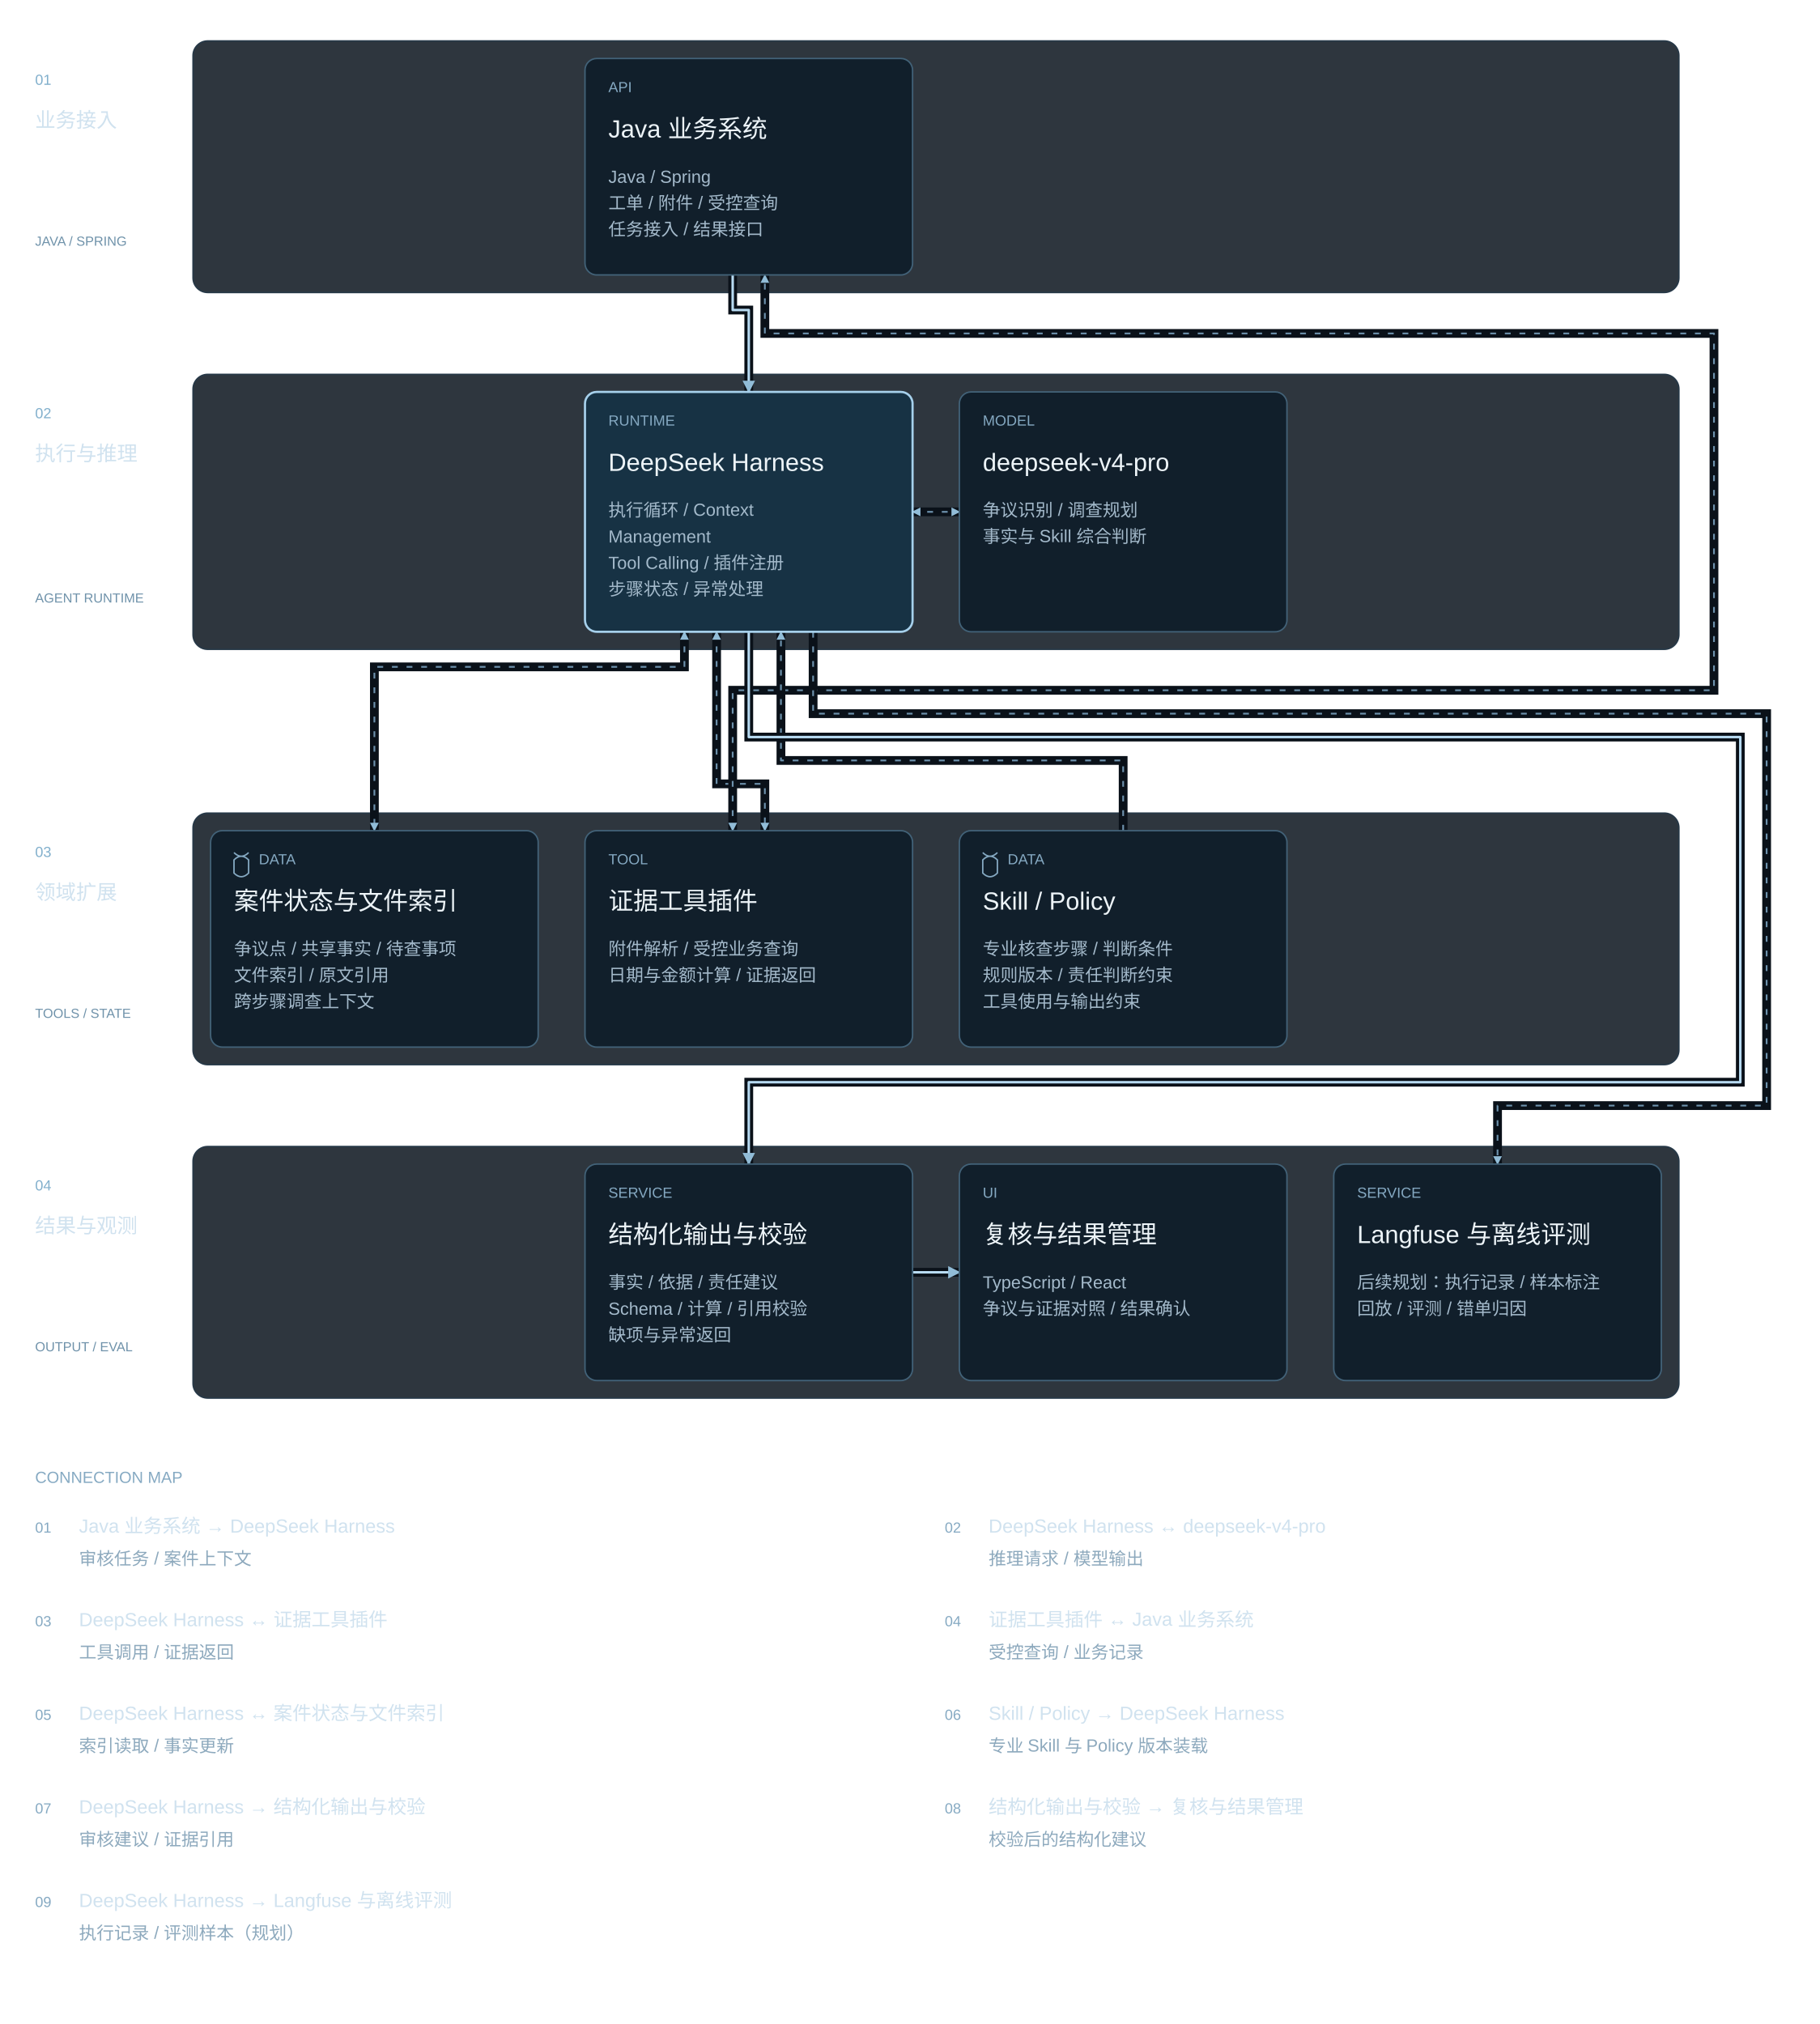
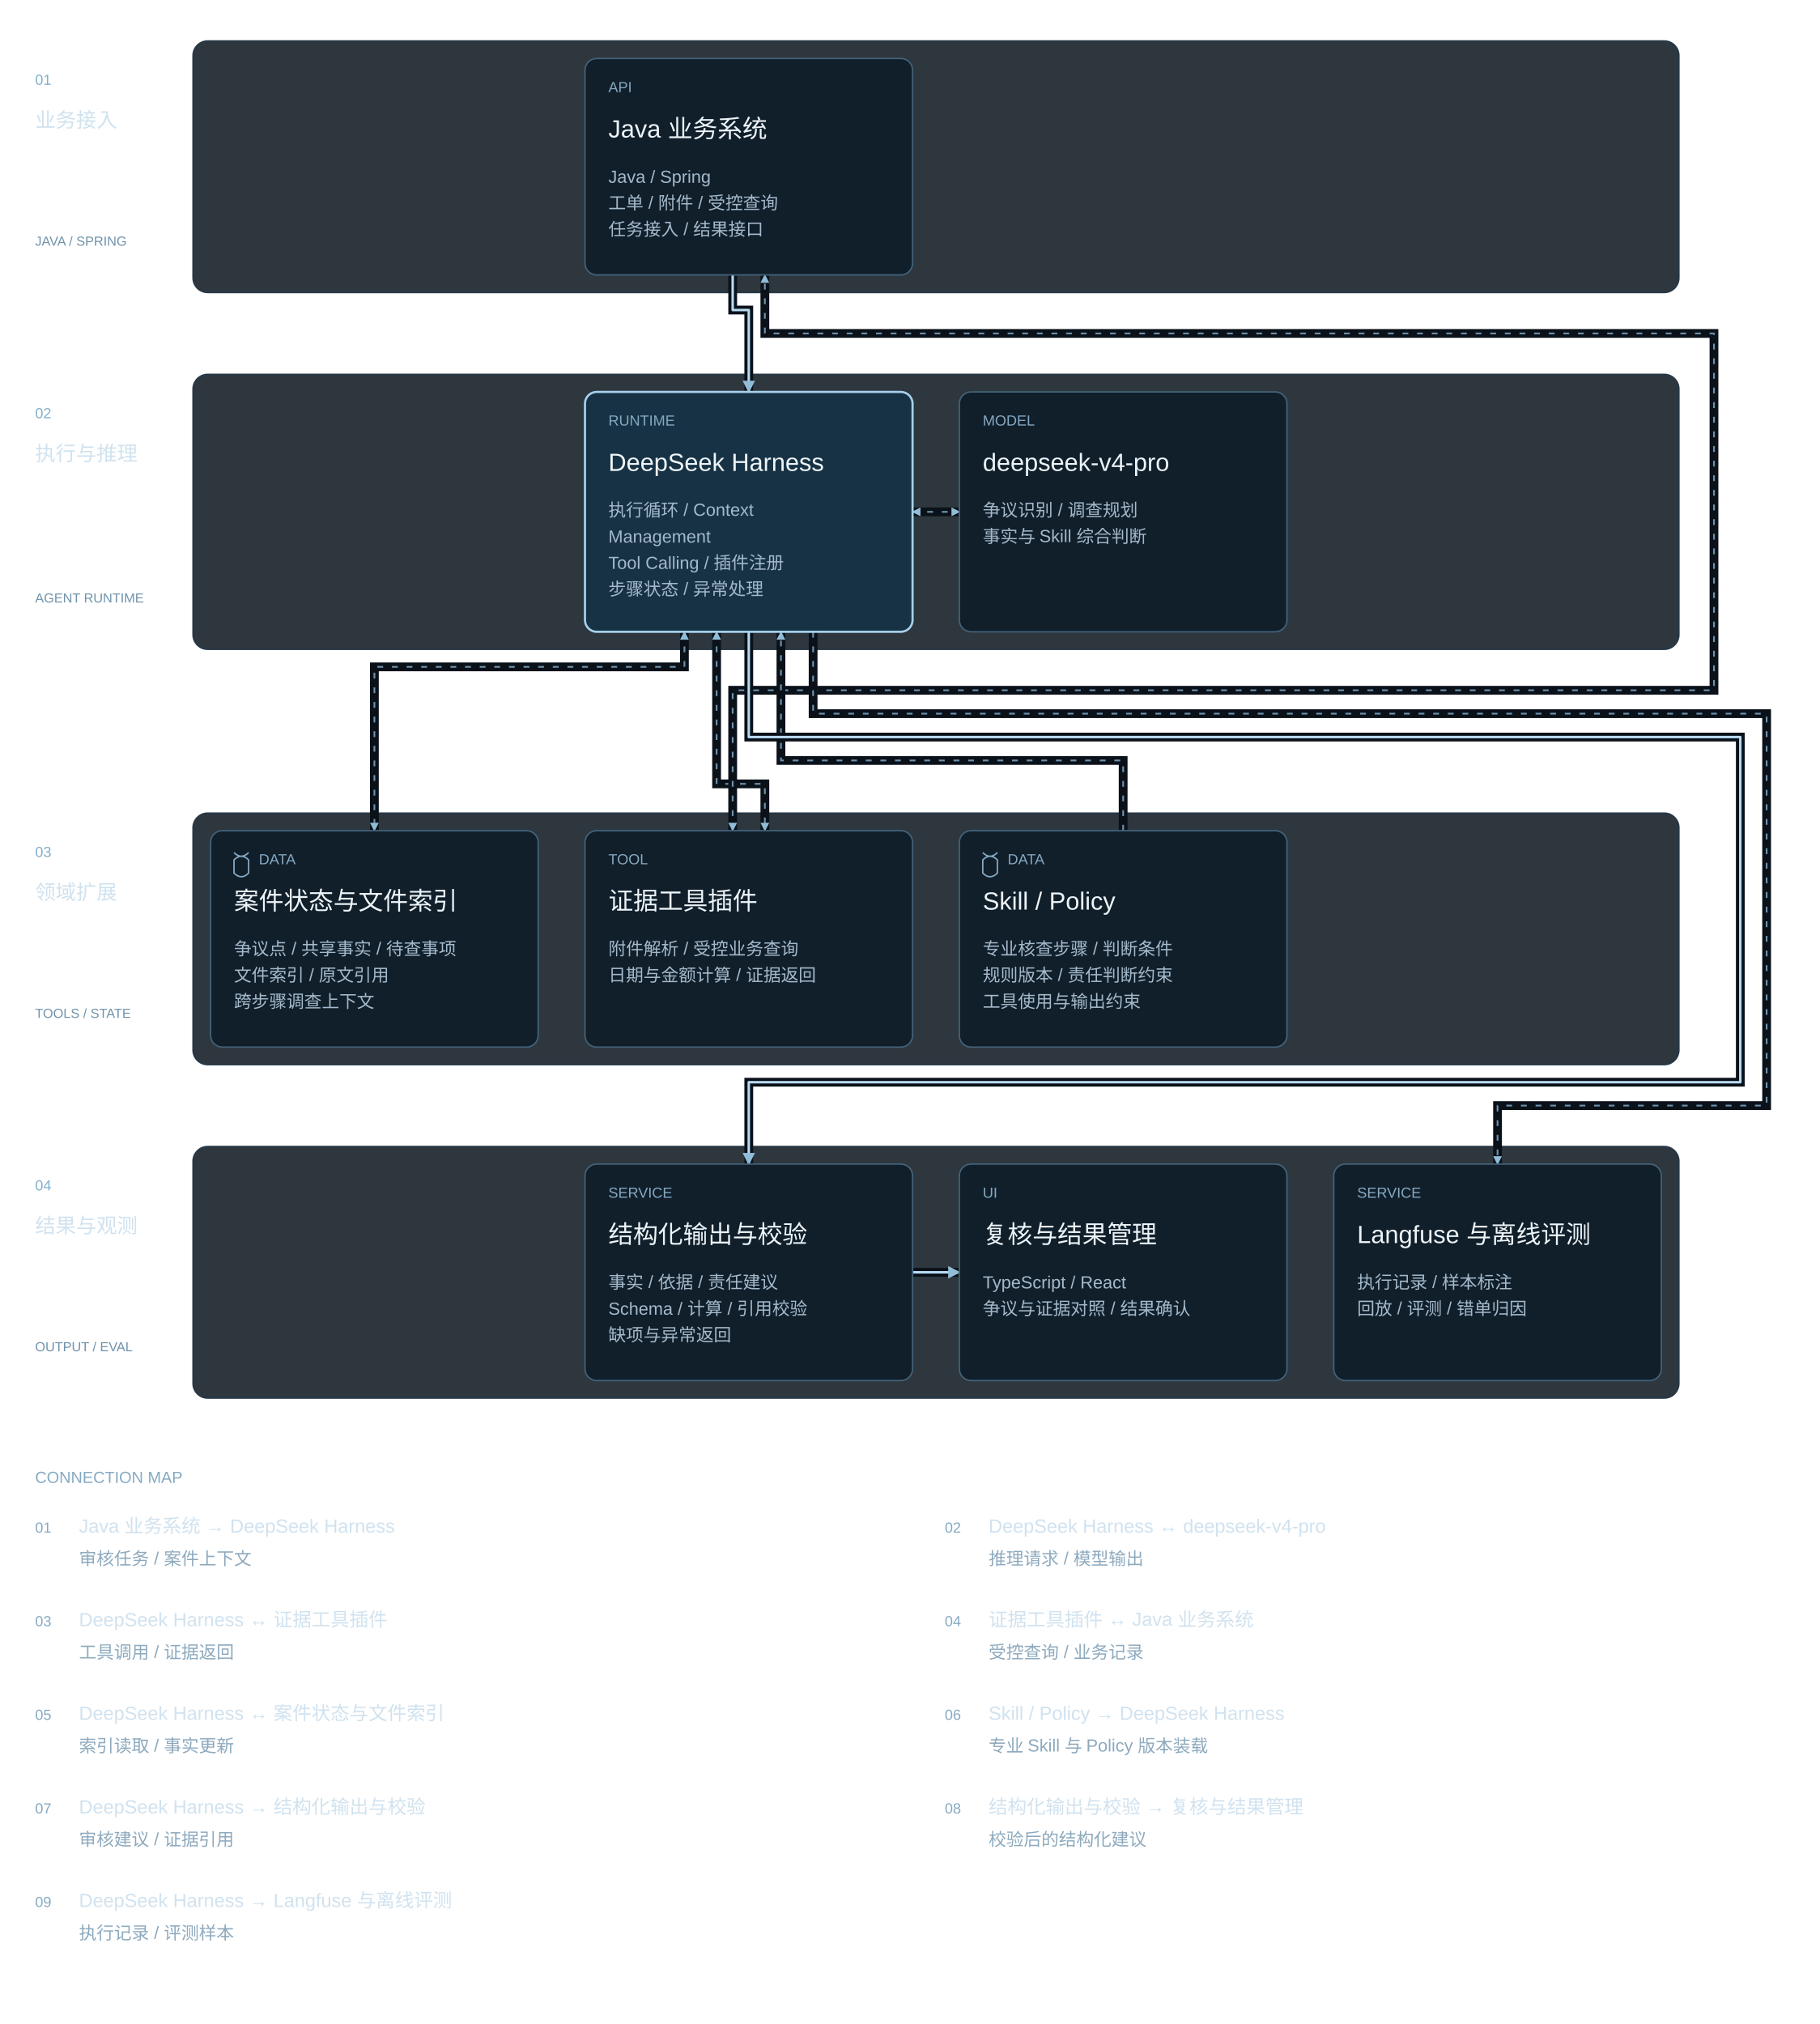
<svg xmlns="http://www.w3.org/2000/svg" width="1244" height="1384" viewBox="0 0 1244 1384" preserveAspectRatio="xMidYMin meet" role="img" aria-labelledby="title-order-review-agent" aria-describedby="desc-order-review-agent" style="font-family:Arial,'PingFang SC','Microsoft YaHei',sans-serif;background:transparent">
  <style>.architecture-packet{pointer-events:none}svg[data-motion="paused"] .architecture-packet{visibility:hidden}@media(prefers-reduced-motion:reduce){.architecture-packet{display:none}}</style>
  <defs>
    <marker id="arrow-order-review-agent" viewBox="0 0 10 10" refX="9" refY="5" markerWidth="5" markerHeight="5" orient="auto-start-reverse">
      <path d="M0 0 L10 5 L0 10" fill="#91bcd7" />
    </marker>
  </defs>
  <g data-layer="access">
    <rect x="132" y="28" width="1016" height="172" rx="10" fill="#0d1720" fill-opacity=".86" stroke="#263847" />
    <text x="24" y="58" fill="#81afcc" font-size="10" text-anchor="start">
      <tspan x="24" dy="0">01</tspan>
    </text>
    <text x="24" y="87" fill="#d0e2ef" font-size="14" text-anchor="start">
      <tspan x="24" dy="0">业务接入</tspan>
    </text>
    <text x="24" y="168" fill="#6f92aa" font-size="9" text-anchor="start">
      <tspan x="24" dy="0">JAVA / SPRING</tspan>
    </text>
  </g>
  <g data-layer="runtime">
    <rect x="132" y="256" width="1016" height="188" rx="10" fill="#0d1720" fill-opacity=".86" stroke="#263847" />
    <text x="24" y="286" fill="#81afcc" font-size="10" text-anchor="start">
      <tspan x="24" dy="0">02</tspan>
    </text>
    <text x="24" y="315" fill="#d0e2ef" font-size="14" text-anchor="start">
      <tspan x="24" dy="0">执行与推理</tspan>
    </text>
    <text x="24" y="412" fill="#6f92aa" font-size="9" text-anchor="start">
      <tspan x="24" dy="0">AGENT RUNTIME</tspan>
    </text>
  </g>
  <g data-layer="plugins">
    <rect x="132" y="556" width="1016" height="172" rx="10" fill="#0d1720" fill-opacity=".86" stroke="#263847" />
    <text x="24" y="586" fill="#81afcc" font-size="10" text-anchor="start">
      <tspan x="24" dy="0">03</tspan>
    </text>
    <text x="24" y="615" fill="#d0e2ef" font-size="14" text-anchor="start">
      <tspan x="24" dy="0">领域扩展</tspan>
    </text>
    <text x="24" y="696" fill="#6f92aa" font-size="9" text-anchor="start">
      <tspan x="24" dy="0">TOOLS / STATE</tspan>
    </text>
  </g>
  <g data-layer="output">
    <rect x="132" y="784" width="1016" height="172" rx="10" fill="#0d1720" fill-opacity=".86" stroke="#263847" />
    <text x="24" y="814" fill="#81afcc" font-size="10" text-anchor="start">
      <tspan x="24" dy="0">04</tspan>
    </text>
    <text x="24" y="843" fill="#d0e2ef" font-size="14" text-anchor="start">
      <tspan x="24" dy="0">结果与观测</tspan>
    </text>
    <text x="24" y="924" fill="#6f92aa" font-size="9" text-anchor="start">
      <tspan x="24" dy="0">OUTPUT / EVAL</tspan>
    </text>
  </g>
  <g data-edge="02" data-kind="call" data-from="harness" data-to="model">
    <path d="M624 350 H656" fill="none" stroke="#0a1119" stroke-width="6" />
    <path class="architecture-route" d="M624 350 H656" fill="none" stroke="#6d91ac" stroke-width="1.2" stroke-linejoin="round" stroke-dasharray="4 6" marker-start="url(#arrow-order-review-agent)" marker-end="url(#arrow-order-review-agent)" />
    <g class="architecture-packet packet-support" data-direction="forward" data-distance="32" data-speed="100" aria-hidden="true" opacity="0">
      <circle r="7" fill="#efc896" opacity=".1" />
      <circle r="4.5" fill="#efc896" opacity=".16" />
      <path d="M0 -3.5 L3.5 0 L0 3.5 L-3.5 0 Z" fill="#efc896" />
      <animateMotion path="M624 350 H656" keyPoints="0;1" keyTimes="0;1" calcMode="linear" dur="0.32s" begin="-0.122s" repeatCount="indefinite" />
      <animate attributeName="opacity" values="0;.72;.72;0" keyTimes="0;.03;.97;1" calcMode="linear" dur="0.32s" begin="-0.122s" repeatCount="indefinite" />
    </g>
    <g class="architecture-packet packet-support" data-direction="reverse" data-distance="32" data-speed="100" aria-hidden="true" opacity="0">
      <circle r="7" fill="#efc896" opacity=".1" />
      <circle r="4.5" fill="#efc896" opacity=".16" />
      <path d="M0 -3.5 L3.5 0 L0 3.5 L-3.5 0 Z" fill="#efc896" />
      <animateMotion path="M624 350 H656" keyPoints="1;0" keyTimes="0;1" calcMode="linear" dur="0.32s" begin="-0.282s" repeatCount="indefinite" />
      <animate attributeName="opacity" values="0;.72;.72;0" keyTimes="0;.03;.97;1" calcMode="linear" dur="0.32s" begin="-0.282s" repeatCount="indefinite" />
    </g>
  </g>
  <g data-edge="03" data-kind="call" data-from="harness" data-to="tools">
    <path d="M490 432 V536 H523 V568" fill="none" stroke="#0a1119" stroke-width="6" />
    <path class="architecture-route" d="M490 432 V536 H523 V568" fill="none" stroke="#6d91ac" stroke-width="1.2" stroke-linejoin="round" stroke-dasharray="4 6" marker-start="url(#arrow-order-review-agent)" marker-end="url(#arrow-order-review-agent)" />
    <g class="architecture-packet packet-support" data-direction="forward" data-distance="169" data-speed="100" aria-hidden="true" opacity="0">
      <circle r="7" fill="#efc896" opacity=".1" />
      <circle r="4.5" fill="#efc896" opacity=".16" />
      <path d="M0 -3.5 L3.5 0 L0 3.5 L-3.5 0 Z" fill="#efc896" />
      <animateMotion path="M490 432 V536 H523 V568" keyPoints="0;1" keyTimes="0;1" calcMode="linear" dur="1.69s" begin="-1.291s" repeatCount="indefinite" />
      <animate attributeName="opacity" values="0;.72;.72;0" keyTimes="0;.03;.97;1" calcMode="linear" dur="1.69s" begin="-1.291s" repeatCount="indefinite" />
    </g>
    <g class="architecture-packet packet-support" data-direction="reverse" data-distance="169" data-speed="100" aria-hidden="true" opacity="0">
      <circle r="7" fill="#efc896" opacity=".1" />
      <circle r="4.5" fill="#efc896" opacity=".16" />
      <path d="M0 -3.5 L3.5 0 L0 3.5 L-3.5 0 Z" fill="#efc896" />
      <animateMotion path="M490 432 V536 H523 V568" keyPoints="1;0" keyTimes="0;1" calcMode="linear" dur="1.69s" begin="-0.446s" repeatCount="indefinite" />
      <animate attributeName="opacity" values="0;.72;.72;0" keyTimes="0;.03;.97;1" calcMode="linear" dur="1.69s" begin="-0.446s" repeatCount="indefinite" />
    </g>
  </g>
  <g data-edge="04" data-kind="call" data-from="tools" data-to="business">
    <path d="M501 568 V472 H1172 V228 H523 V188" fill="none" stroke="#0a1119" stroke-width="6" />
    <path class="architecture-route" d="M501 568 V472 H1172 V228 H523 V188" fill="none" stroke="#6d91ac" stroke-width="1.2" stroke-linejoin="round" stroke-dasharray="4 6" marker-start="url(#arrow-order-review-agent)" marker-end="url(#arrow-order-review-agent)" />
    <g class="architecture-packet packet-support" data-direction="forward" data-distance="1700" data-speed="100" aria-hidden="true" opacity="0">
      <circle r="7" fill="#efc896" opacity=".1" />
      <circle r="4.5" fill="#efc896" opacity=".16" />
      <path d="M0 -3.5 L3.5 0 L0 3.5 L-3.5 0 Z" fill="#efc896" />
      <animateMotion path="M501 568 V472 H1172 V228 H523 V188" keyPoints="0;1" keyTimes="0;1" calcMode="linear" dur="17s" begin="-2.48s" repeatCount="indefinite" />
      <animate attributeName="opacity" values="0;.72;.72;0" keyTimes="0;.03;.97;1" calcMode="linear" dur="17s" begin="-2.48s" repeatCount="indefinite" />
    </g>
    <g class="architecture-packet packet-support" data-direction="reverse" data-distance="1700" data-speed="100" aria-hidden="true" opacity="0">
      <circle r="7" fill="#efc896" opacity=".1" />
      <circle r="4.5" fill="#efc896" opacity=".16" />
      <path d="M0 -3.5 L3.5 0 L0 3.5 L-3.5 0 Z" fill="#efc896" />
      <animateMotion path="M501 568 V472 H1172 V228 H523 V188" keyPoints="1;0" keyTimes="0;1" calcMode="linear" dur="17s" begin="-10.98s" repeatCount="indefinite" />
      <animate attributeName="opacity" values="0;.72;.72;0" keyTimes="0;.03;.97;1" calcMode="linear" dur="17s" begin="-10.98s" repeatCount="indefinite" />
    </g>
  </g>
  <g data-edge="05" data-kind="call" data-from="harness" data-to="state">
    <path d="M468 432 V456 H256 V568" fill="none" stroke="#0a1119" stroke-width="6" />
    <path class="architecture-route" d="M468 432 V456 H256 V568" fill="none" stroke="#6d91ac" stroke-width="1.2" stroke-linejoin="round" stroke-dasharray="4 6" marker-start="url(#arrow-order-review-agent)" marker-end="url(#arrow-order-review-agent)" />
    <g class="architecture-packet packet-support" data-direction="forward" data-distance="348" data-speed="100" aria-hidden="true" opacity="0">
      <circle r="7" fill="#efc896" opacity=".1" />
      <circle r="4.5" fill="#efc896" opacity=".16" />
      <path d="M0 -3.5 L3.5 0 L0 3.5 L-3.5 0 Z" fill="#efc896" />
      <animateMotion path="M468 432 V456 H256 V568" keyPoints="0;1" keyTimes="0;1" calcMode="linear" dur="3.48s" begin="-1.837s" repeatCount="indefinite" />
      <animate attributeName="opacity" values="0;.72;.72;0" keyTimes="0;.03;.97;1" calcMode="linear" dur="3.48s" begin="-1.837s" repeatCount="indefinite" />
    </g>
    <g class="architecture-packet packet-support" data-direction="reverse" data-distance="348" data-speed="100" aria-hidden="true" opacity="0">
      <circle r="7" fill="#efc896" opacity=".1" />
      <circle r="4.5" fill="#efc896" opacity=".16" />
      <path d="M0 -3.5 L3.5 0 L0 3.5 L-3.5 0 Z" fill="#efc896" />
      <animateMotion path="M468 432 V456 H256 V568" keyPoints="1;0" keyTimes="0;1" calcMode="linear" dur="3.48s" begin="-0.097s" repeatCount="indefinite" />
      <animate attributeName="opacity" values="0;.72;.72;0" keyTimes="0;.03;.97;1" calcMode="linear" dur="3.48s" begin="-0.097s" repeatCount="indefinite" />
    </g>
  </g>
  <g data-edge="06" data-kind="config" data-from="policy" data-to="harness">
    <path d="M768 568 V520 H534 V432" fill="none" stroke="#0a1119" stroke-width="6" />
    <path class="architecture-route" d="M768 568 V520 H534 V432" fill="none" stroke="#6d91ac" stroke-width="1.2" stroke-linejoin="round" stroke-dasharray="4 6" marker-end="url(#arrow-order-review-agent)" />
    <g class="architecture-packet packet-support" data-direction="forward" data-distance="370" data-speed="100" aria-hidden="true" opacity="0">
      <circle r="7" fill="#efc896" opacity=".1" />
      <circle r="4.5" fill="#efc896" opacity=".16" />
      <path d="M0 -3.5 L3.5 0 L0 3.5 L-3.5 0 Z" fill="#efc896" />
      <animateMotion path="M768 568 V520 H534 V432" keyPoints="0;1" keyTimes="0;1" calcMode="linear" dur="3.7s" begin="-3.366s" repeatCount="indefinite" />
      <animate attributeName="opacity" values="0;.72;.72;0" keyTimes="0;.03;.97;1" calcMode="linear" dur="3.7s" begin="-3.366s" repeatCount="indefinite" />
    </g>
  </g>
  <g data-edge="09" data-kind="event" data-from="harness" data-to="eval">
    <path d="M556 432 V488 H1208 V756 H1024 V796" fill="none" stroke="#0a1119" stroke-width="6" />
    <path class="architecture-route" d="M556 432 V488 H1208 V756 H1024 V796" fill="none" stroke="#6d91ac" stroke-width="1.2" stroke-linejoin="round" stroke-dasharray="4 6" marker-end="url(#arrow-order-review-agent)" />
    <g class="architecture-packet packet-support" data-direction="forward" data-distance="1200" data-speed="100" aria-hidden="true" opacity="0">
      <circle r="7" fill="#efc896" opacity=".1" />
      <circle r="4.5" fill="#efc896" opacity=".16" />
      <path d="M0 -3.5 L3.5 0 L0 3.5 L-3.5 0 Z" fill="#efc896" />
      <animateMotion path="M556 432 V488 H1208 V756 H1024 V796" keyPoints="0;1" keyTimes="0;1" calcMode="linear" dur="12s" begin="-0.669s" repeatCount="indefinite" />
      <animate attributeName="opacity" values="0;.72;.72;0" keyTimes="0;.03;.97;1" calcMode="linear" dur="12s" begin="-0.669s" repeatCount="indefinite" />
    </g>
  </g>
  <g data-edge="01" data-kind="flow" data-from="business" data-to="harness">
    <path d="M501 188 V212 H512 V268" fill="none" stroke="#0a1119" stroke-width="6" />
    <path class="architecture-route" d="M501 188 V212 H512 V268" fill="none" stroke="#b8dbf2" stroke-width="1.7" stroke-linejoin="round" marker-end="url(#arrow-order-review-agent)" />
    <g class="architecture-packet packet-flow" data-direction="forward" data-distance="91" data-speed="100" aria-hidden="true" opacity="0">
      <circle r="7" fill="#d3f1ff" opacity=".1" />
      <circle r="4.5" fill="#d3f1ff" opacity=".16" />
      <circle r="3" fill="#d3f1ff" />
      <animateMotion path="M501 188 V212 H512 V268" keyPoints="0;1" keyTimes="0;1" calcMode="linear" dur="0.91s" begin="-0s" repeatCount="indefinite" />
      <animate attributeName="opacity" values="0;1;1;0" keyTimes="0;.03;.97;1" calcMode="linear" dur="0.91s" begin="-0s" repeatCount="indefinite" />
    </g>
  </g>
  <g data-edge="07" data-kind="flow" data-from="harness" data-to="guard">
    <path d="M512 432 V504 H1190 V740 H512 V796" fill="none" stroke="#0a1119" stroke-width="6" />
    <path class="architecture-route" d="M512 432 V504 H1190 V740 H512 V796" fill="none" stroke="#b8dbf2" stroke-width="1.7" stroke-linejoin="round" marker-end="url(#arrow-order-review-agent)" />
    <g class="architecture-packet packet-flow" data-direction="forward" data-distance="1720" data-speed="100" aria-hidden="true" opacity="0">
      <circle r="7" fill="#d3f1ff" opacity=".1" />
      <circle r="4.5" fill="#d3f1ff" opacity=".16" />
      <circle r="3" fill="#d3f1ff" />
      <animateMotion path="M512 432 V504 H1190 V740 H512 V796" keyPoints="0;1" keyTimes="0;1" calcMode="linear" dur="17.2s" begin="-5.019s" repeatCount="indefinite" />
      <animate attributeName="opacity" values="0;1;1;0" keyTimes="0;.03;.97;1" calcMode="linear" dur="17.2s" begin="-5.019s" repeatCount="indefinite" />
    </g>
  </g>
  <g data-edge="08" data-kind="flow" data-from="guard" data-to="review">
    <path d="M624 870 H656" fill="none" stroke="#0a1119" stroke-width="6" />
    <path class="architecture-route" d="M624 870 H656" fill="none" stroke="#b8dbf2" stroke-width="1.7" stroke-linejoin="round" marker-end="url(#arrow-order-review-agent)" />
    <g class="architecture-packet packet-flow" data-direction="forward" data-distance="32" data-speed="100" aria-hidden="true" opacity="0">
      <circle r="7" fill="#d3f1ff" opacity=".1" />
      <circle r="4.5" fill="#d3f1ff" opacity=".16" />
      <circle r="3" fill="#d3f1ff" />
      <animateMotion path="M624 870 H656" keyPoints="0;1" keyTimes="0;1" calcMode="linear" dur="0.32s" begin="-0.216s" repeatCount="indefinite" />
      <animate attributeName="opacity" values="0;1;1;0" keyTimes="0;.03;.97;1" calcMode="linear" dur="0.32s" begin="-0.216s" repeatCount="indefinite" />
    </g>
  </g>
  <g data-node="business">
    <rect x="400" y="40" width="224" height="148" rx="8" fill="#111f2b" stroke="#426278" stroke-width="1" />
    <text x="416" y="63" fill="#85a9c2" font-size="10" text-anchor="start">
      <tspan x="416" dy="0">API</tspan>
    </text>
    <text x="416" y="94" fill="#edf4f8" font-size="17" text-anchor="start">
      <tspan x="416" dy="0">Java 业务系统</tspan>
    </text>
    <text x="416" y="125" fill="#a4bacb" font-size="12" text-anchor="start">
      <tspan x="416" dy="0">Java / Spring</tspan>
      <tspan x="416" dy="18">工单 / 附件 / 受控查询</tspan>
      <tspan x="416" dy="18">任务接入 / 结果接口</tspan>
    </text>
  </g>
  <g data-node="harness">
    <rect x="400" y="268" width="224" height="164" rx="8" fill="#173244" stroke="#a6d0eb" stroke-width="1.5" />
    <text x="416" y="291" fill="#85a9c2" font-size="10" text-anchor="start">
      <tspan x="416" dy="0">RUNTIME</tspan>
    </text>
    <text x="416" y="322" fill="#edf4f8" font-size="17" text-anchor="start">
      <tspan x="416" dy="0">DeepSeek Harness</tspan>
    </text>
    <text x="416" y="353" fill="#a4bacb" font-size="12" text-anchor="start">
      <tspan x="416" dy="0">执行循环 / Context</tspan>
      <tspan x="416" dy="18">Management</tspan>
      <tspan x="416" dy="18">Tool Calling / 插件注册</tspan>
      <tspan x="416" dy="18">步骤状态 / 异常处理</tspan>
    </text>
  </g>
  <g data-node="model">
    <rect x="656" y="268" width="224" height="164" rx="8" fill="#111f2b" stroke="#426278" stroke-width="1" />
    <text x="672" y="291" fill="#85a9c2" font-size="10" text-anchor="start">
      <tspan x="672" dy="0">MODEL</tspan>
    </text>
    <text x="672" y="322" fill="#edf4f8" font-size="17" text-anchor="start">
      <tspan x="672" dy="0">deepseek-v4-pro</tspan>
    </text>
    <text x="672" y="353" fill="#a4bacb" font-size="12" text-anchor="start">
      <tspan x="672" dy="0">争议识别 / 调查规划</tspan>
      <tspan x="672" dy="18">事实与 Skill 综合判断</tspan>
    </text>
  </g>
  <g data-node="tools">
    <rect x="400" y="568" width="224" height="148" rx="8" fill="#111f2b" stroke="#426278" stroke-width="1" />
    <text x="416" y="591" fill="#85a9c2" font-size="10" text-anchor="start">
      <tspan x="416" dy="0">TOOL</tspan>
    </text>
    <text x="416" y="622" fill="#edf4f8" font-size="17" text-anchor="start">
      <tspan x="416" dy="0">证据工具插件</tspan>
    </text>
    <text x="416" y="653" fill="#a4bacb" font-size="12" text-anchor="start">
      <tspan x="416" dy="0">附件解析 / 受控业务查询</tspan>
      <tspan x="416" dy="18">日期与金额计算 / 证据返回</tspan>
    </text>
  </g>
  <g data-node="state">
    <rect x="144" y="568" width="224" height="148" rx="8" fill="#111f2b" stroke="#426278" stroke-width="1" />
    <path d="M160 588 q5 -5 10 0 v9 q-5 5 -10 0 z m0 -5 q5 5 10 0" fill="none" stroke="#85a9c2" />
    <text x="177" y="591" fill="#85a9c2" font-size="10" text-anchor="start">
      <tspan x="177" dy="0">DATA</tspan>
    </text>
    <text x="160" y="622" fill="#edf4f8" font-size="17" text-anchor="start">
      <tspan x="160" dy="0">案件状态与文件索引</tspan>
    </text>
    <text x="160" y="653" fill="#a4bacb" font-size="12" text-anchor="start">
      <tspan x="160" dy="0">争议点 / 共享事实 / 待查事项</tspan>
      <tspan x="160" dy="18">文件索引 / 原文引用</tspan>
      <tspan x="160" dy="18">跨步骤调查上下文</tspan>
    </text>
  </g>
  <g data-node="policy">
    <rect x="656" y="568" width="224" height="148" rx="8" fill="#111f2b" stroke="#426278" stroke-width="1" />
    <path d="M672 588 q5 -5 10 0 v9 q-5 5 -10 0 z m0 -5 q5 5 10 0" fill="none" stroke="#85a9c2" />
    <text x="689" y="591" fill="#85a9c2" font-size="10" text-anchor="start">
      <tspan x="689" dy="0">DATA</tspan>
    </text>
    <text x="672" y="622" fill="#edf4f8" font-size="17" text-anchor="start">
      <tspan x="672" dy="0">Skill / Policy</tspan>
    </text>
    <text x="672" y="653" fill="#a4bacb" font-size="12" text-anchor="start">
      <tspan x="672" dy="0">专业核查步骤 / 判断条件</tspan>
      <tspan x="672" dy="18">规则版本 / 责任判断约束</tspan>
      <tspan x="672" dy="18">工具使用与输出约束</tspan>
    </text>
  </g>
  <g data-node="guard">
    <rect x="400" y="796" width="224" height="148" rx="8" fill="#111f2b" stroke="#426278" stroke-width="1" />
    <text x="416" y="819" fill="#85a9c2" font-size="10" text-anchor="start">
      <tspan x="416" dy="0">SERVICE</tspan>
    </text>
    <text x="416" y="850" fill="#edf4f8" font-size="17" text-anchor="start">
      <tspan x="416" dy="0">结构化输出与校验</tspan>
    </text>
    <text x="416" y="881" fill="#a4bacb" font-size="12" text-anchor="start">
      <tspan x="416" dy="0">事实 / 依据 / 责任建议</tspan>
      <tspan x="416" dy="18">Schema / 计算 / 引用校验</tspan>
      <tspan x="416" dy="18">缺项与异常返回</tspan>
    </text>
  </g>
  <g data-node="review">
    <rect x="656" y="796" width="224" height="148" rx="8" fill="#111f2b" stroke="#426278" stroke-width="1" />
    <text x="672" y="819" fill="#85a9c2" font-size="10" text-anchor="start">
      <tspan x="672" dy="0">UI</tspan>
    </text>
    <text x="672" y="850" fill="#edf4f8" font-size="17" text-anchor="start">
      <tspan x="672" dy="0">复核与结果管理</tspan>
    </text>
    <text x="672" y="881" fill="#a4bacb" font-size="12" text-anchor="start">
      <tspan x="672" dy="0">TypeScript / React</tspan>
      <tspan x="672" dy="18">争议与证据对照 / 结果确认</tspan>
    </text>
  </g>
  <g data-node="eval">
    <rect x="912" y="796" width="224" height="148" rx="8" fill="#111f2b" stroke="#426278" stroke-width="1" />
    <text x="928" y="819" fill="#85a9c2" font-size="10" text-anchor="start">
      <tspan x="928" dy="0">SERVICE</tspan>
    </text>
    <text x="928" y="850" fill="#edf4f8" font-size="17" text-anchor="start">
      <tspan x="928" dy="0">Langfuse 与离线评测</tspan>
    </text>
    <text x="928" y="881" fill="#a4bacb" font-size="12" text-anchor="start">
-       <tspan x="928" dy="0">后续规划：执行记录 / 样本标注</tspan>
+       <tspan x="928" dy="0">执行记录 / 样本标注</tspan>
      <tspan x="928" dy="18">回放 / 评测 / 错单归因</tspan>
    </text>
  </g>
  <text x="24" y="1014" fill="#85a9c2" font-size="11" text-anchor="start">
    <tspan x="24" dy="0">CONNECTION MAP</tspan>
  </text>
  <text x="24" y="1048" fill="#85a9c2" font-size="10" text-anchor="start">
    <tspan x="24" dy="0">01</tspan>
  </text>
  <text x="54" y="1048" fill="#d0e2ef" font-size="13" text-anchor="start">
    <tspan x="54" dy="0">Java 业务系统 → DeepSeek Harness</tspan>
  </text>
  <text x="54" y="1070" fill="#8da9bd" font-size="12" text-anchor="start">
    <tspan x="54" dy="0">审核任务 / 案件上下文</tspan>
  </text>
  <text x="646" y="1048" fill="#85a9c2" font-size="10" text-anchor="start">
    <tspan x="646" dy="0">02</tspan>
  </text>
  <text x="676" y="1048" fill="#d0e2ef" font-size="13" text-anchor="start">
    <tspan x="676" dy="0">DeepSeek Harness ↔ deepseek-v4-pro</tspan>
  </text>
  <text x="676" y="1070" fill="#8da9bd" font-size="12" text-anchor="start">
    <tspan x="676" dy="0">推理请求 / 模型输出</tspan>
  </text>
  <text x="24" y="1112" fill="#85a9c2" font-size="10" text-anchor="start">
    <tspan x="24" dy="0">03</tspan>
  </text>
  <text x="54" y="1112" fill="#d0e2ef" font-size="13" text-anchor="start">
    <tspan x="54" dy="0">DeepSeek Harness ↔ 证据工具插件</tspan>
  </text>
  <text x="54" y="1134" fill="#8da9bd" font-size="12" text-anchor="start">
    <tspan x="54" dy="0">工具调用 / 证据返回</tspan>
  </text>
  <text x="646" y="1112" fill="#85a9c2" font-size="10" text-anchor="start">
    <tspan x="646" dy="0">04</tspan>
  </text>
  <text x="676" y="1112" fill="#d0e2ef" font-size="13" text-anchor="start">
    <tspan x="676" dy="0">证据工具插件 ↔ Java 业务系统</tspan>
  </text>
  <text x="676" y="1134" fill="#8da9bd" font-size="12" text-anchor="start">
    <tspan x="676" dy="0">受控查询 / 业务记录</tspan>
  </text>
  <text x="24" y="1176" fill="#85a9c2" font-size="10" text-anchor="start">
    <tspan x="24" dy="0">05</tspan>
  </text>
  <text x="54" y="1176" fill="#d0e2ef" font-size="13" text-anchor="start">
    <tspan x="54" dy="0">DeepSeek Harness ↔ 案件状态与文件索引</tspan>
  </text>
  <text x="54" y="1198" fill="#8da9bd" font-size="12" text-anchor="start">
    <tspan x="54" dy="0">索引读取 / 事实更新</tspan>
  </text>
  <text x="646" y="1176" fill="#85a9c2" font-size="10" text-anchor="start">
    <tspan x="646" dy="0">06</tspan>
  </text>
  <text x="676" y="1176" fill="#d0e2ef" font-size="13" text-anchor="start">
    <tspan x="676" dy="0">Skill / Policy → DeepSeek Harness</tspan>
  </text>
  <text x="676" y="1198" fill="#8da9bd" font-size="12" text-anchor="start">
    <tspan x="676" dy="0">专业 Skill 与 Policy 版本装载</tspan>
  </text>
  <text x="24" y="1240" fill="#85a9c2" font-size="10" text-anchor="start">
    <tspan x="24" dy="0">07</tspan>
  </text>
  <text x="54" y="1240" fill="#d0e2ef" font-size="13" text-anchor="start">
    <tspan x="54" dy="0">DeepSeek Harness → 结构化输出与校验</tspan>
  </text>
  <text x="54" y="1262" fill="#8da9bd" font-size="12" text-anchor="start">
    <tspan x="54" dy="0">审核建议 / 证据引用</tspan>
  </text>
  <text x="646" y="1240" fill="#85a9c2" font-size="10" text-anchor="start">
    <tspan x="646" dy="0">08</tspan>
  </text>
  <text x="676" y="1240" fill="#d0e2ef" font-size="13" text-anchor="start">
    <tspan x="676" dy="0">结构化输出与校验 → 复核与结果管理</tspan>
  </text>
  <text x="676" y="1262" fill="#8da9bd" font-size="12" text-anchor="start">
    <tspan x="676" dy="0">校验后的结构化建议</tspan>
  </text>
  <text x="24" y="1304" fill="#85a9c2" font-size="10" text-anchor="start">
    <tspan x="24" dy="0">09</tspan>
  </text>
  <text x="54" y="1304" fill="#d0e2ef" font-size="13" text-anchor="start">
    <tspan x="54" dy="0">DeepSeek Harness → Langfuse 与离线评测</tspan>
  </text>
  <text x="54" y="1326" fill="#8da9bd" font-size="12" text-anchor="start">
-     <tspan x="54" dy="0">执行记录 / 评测样本（规划）</tspan>
+     <tspan x="54" dy="0">执行记录 / 评测样本</tspan>
  </text>
</svg>
